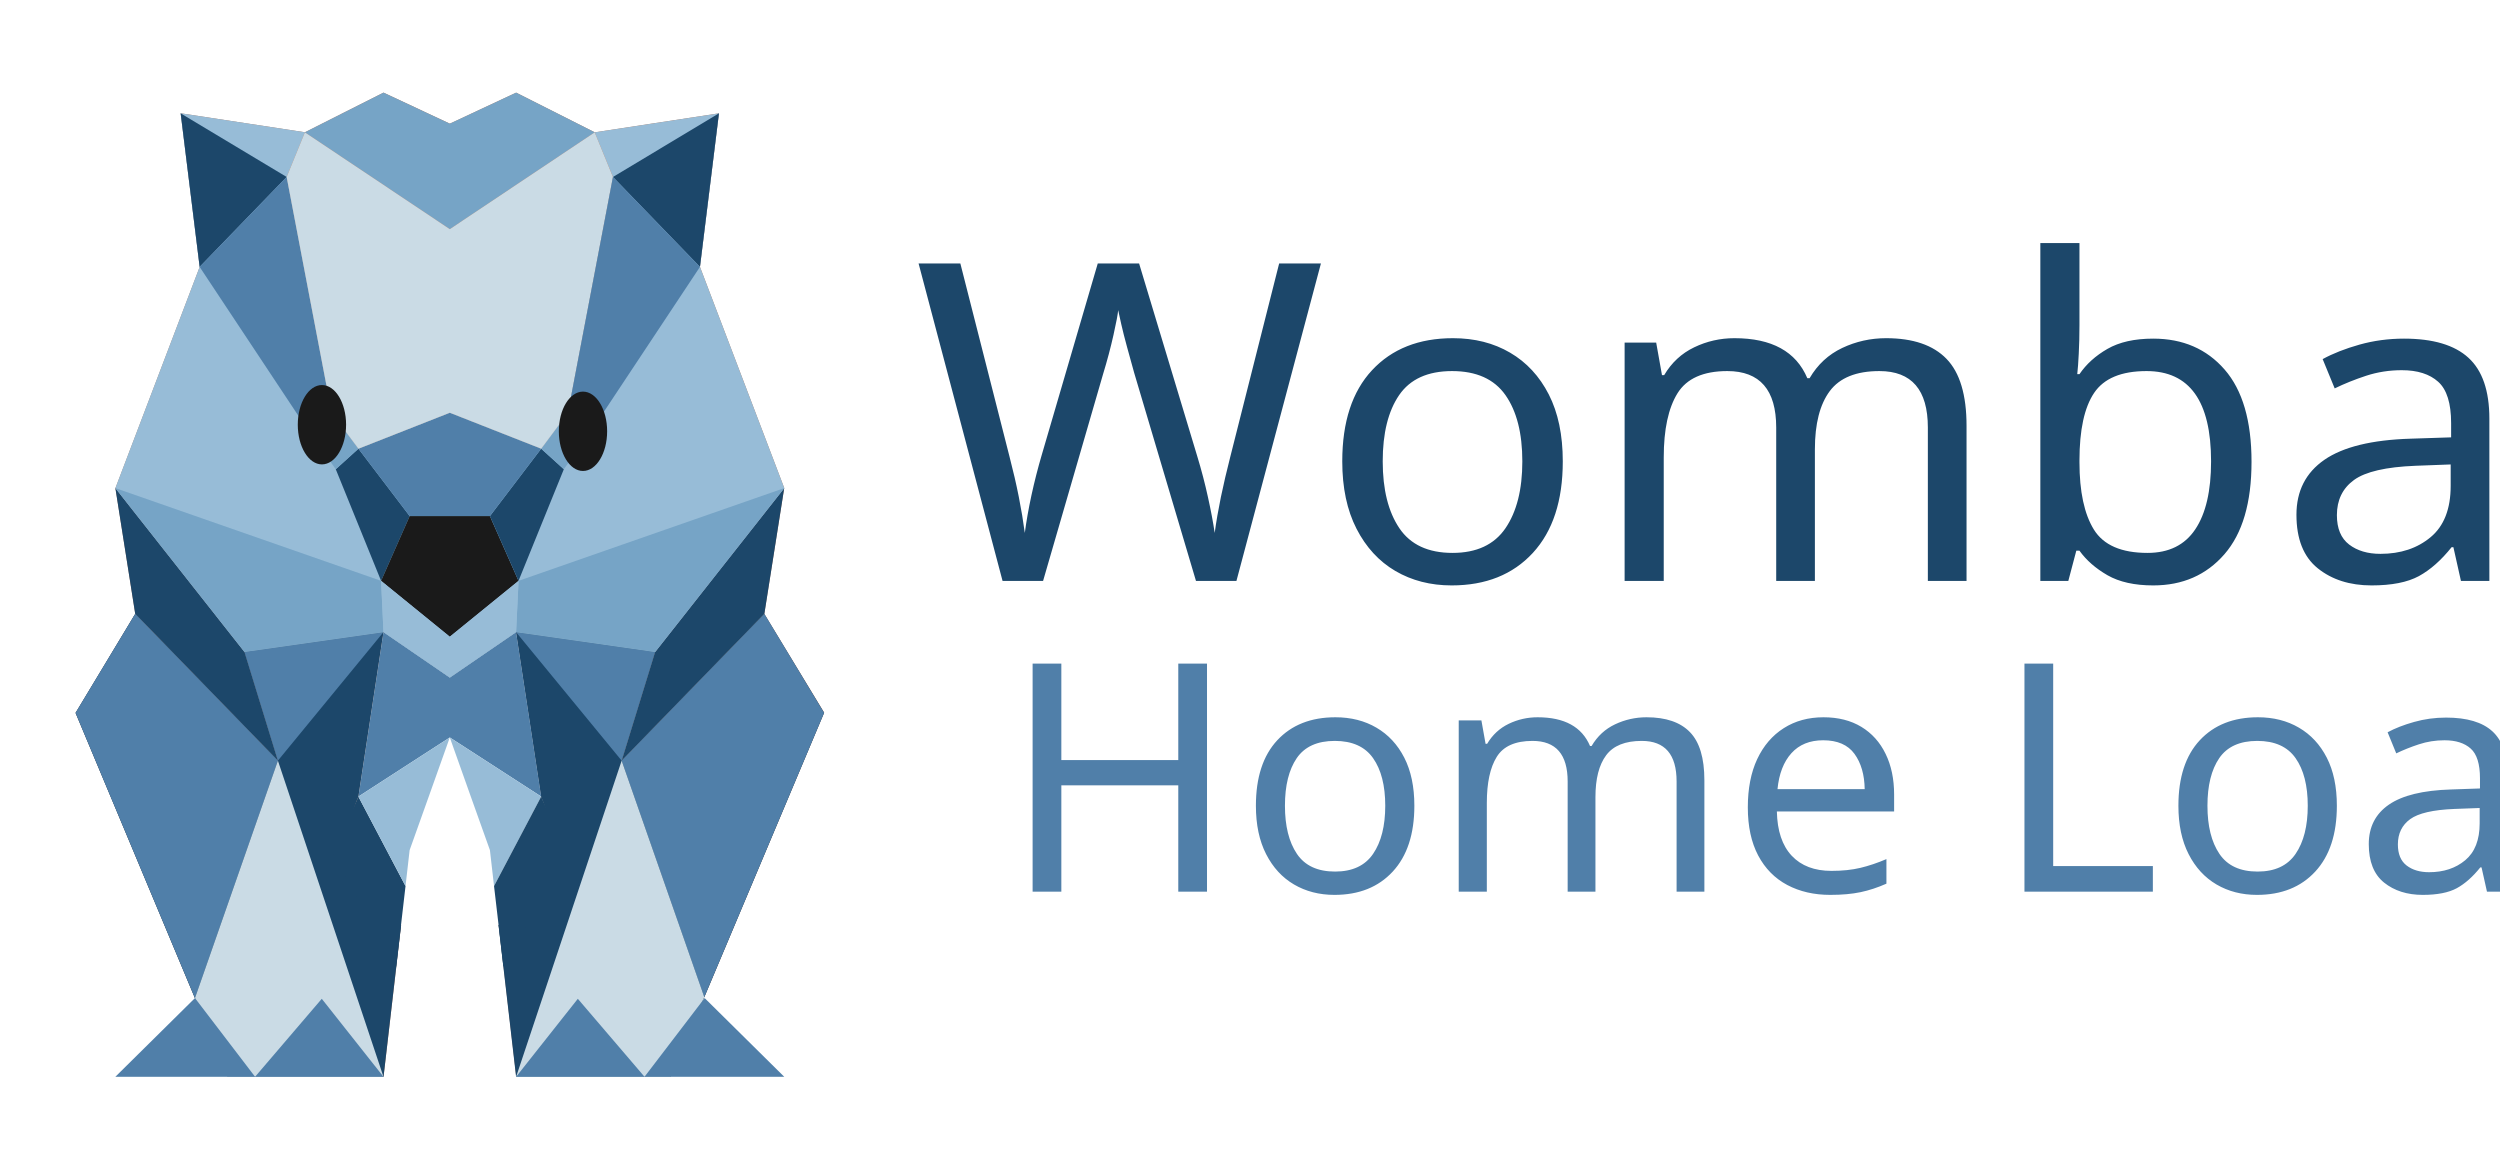
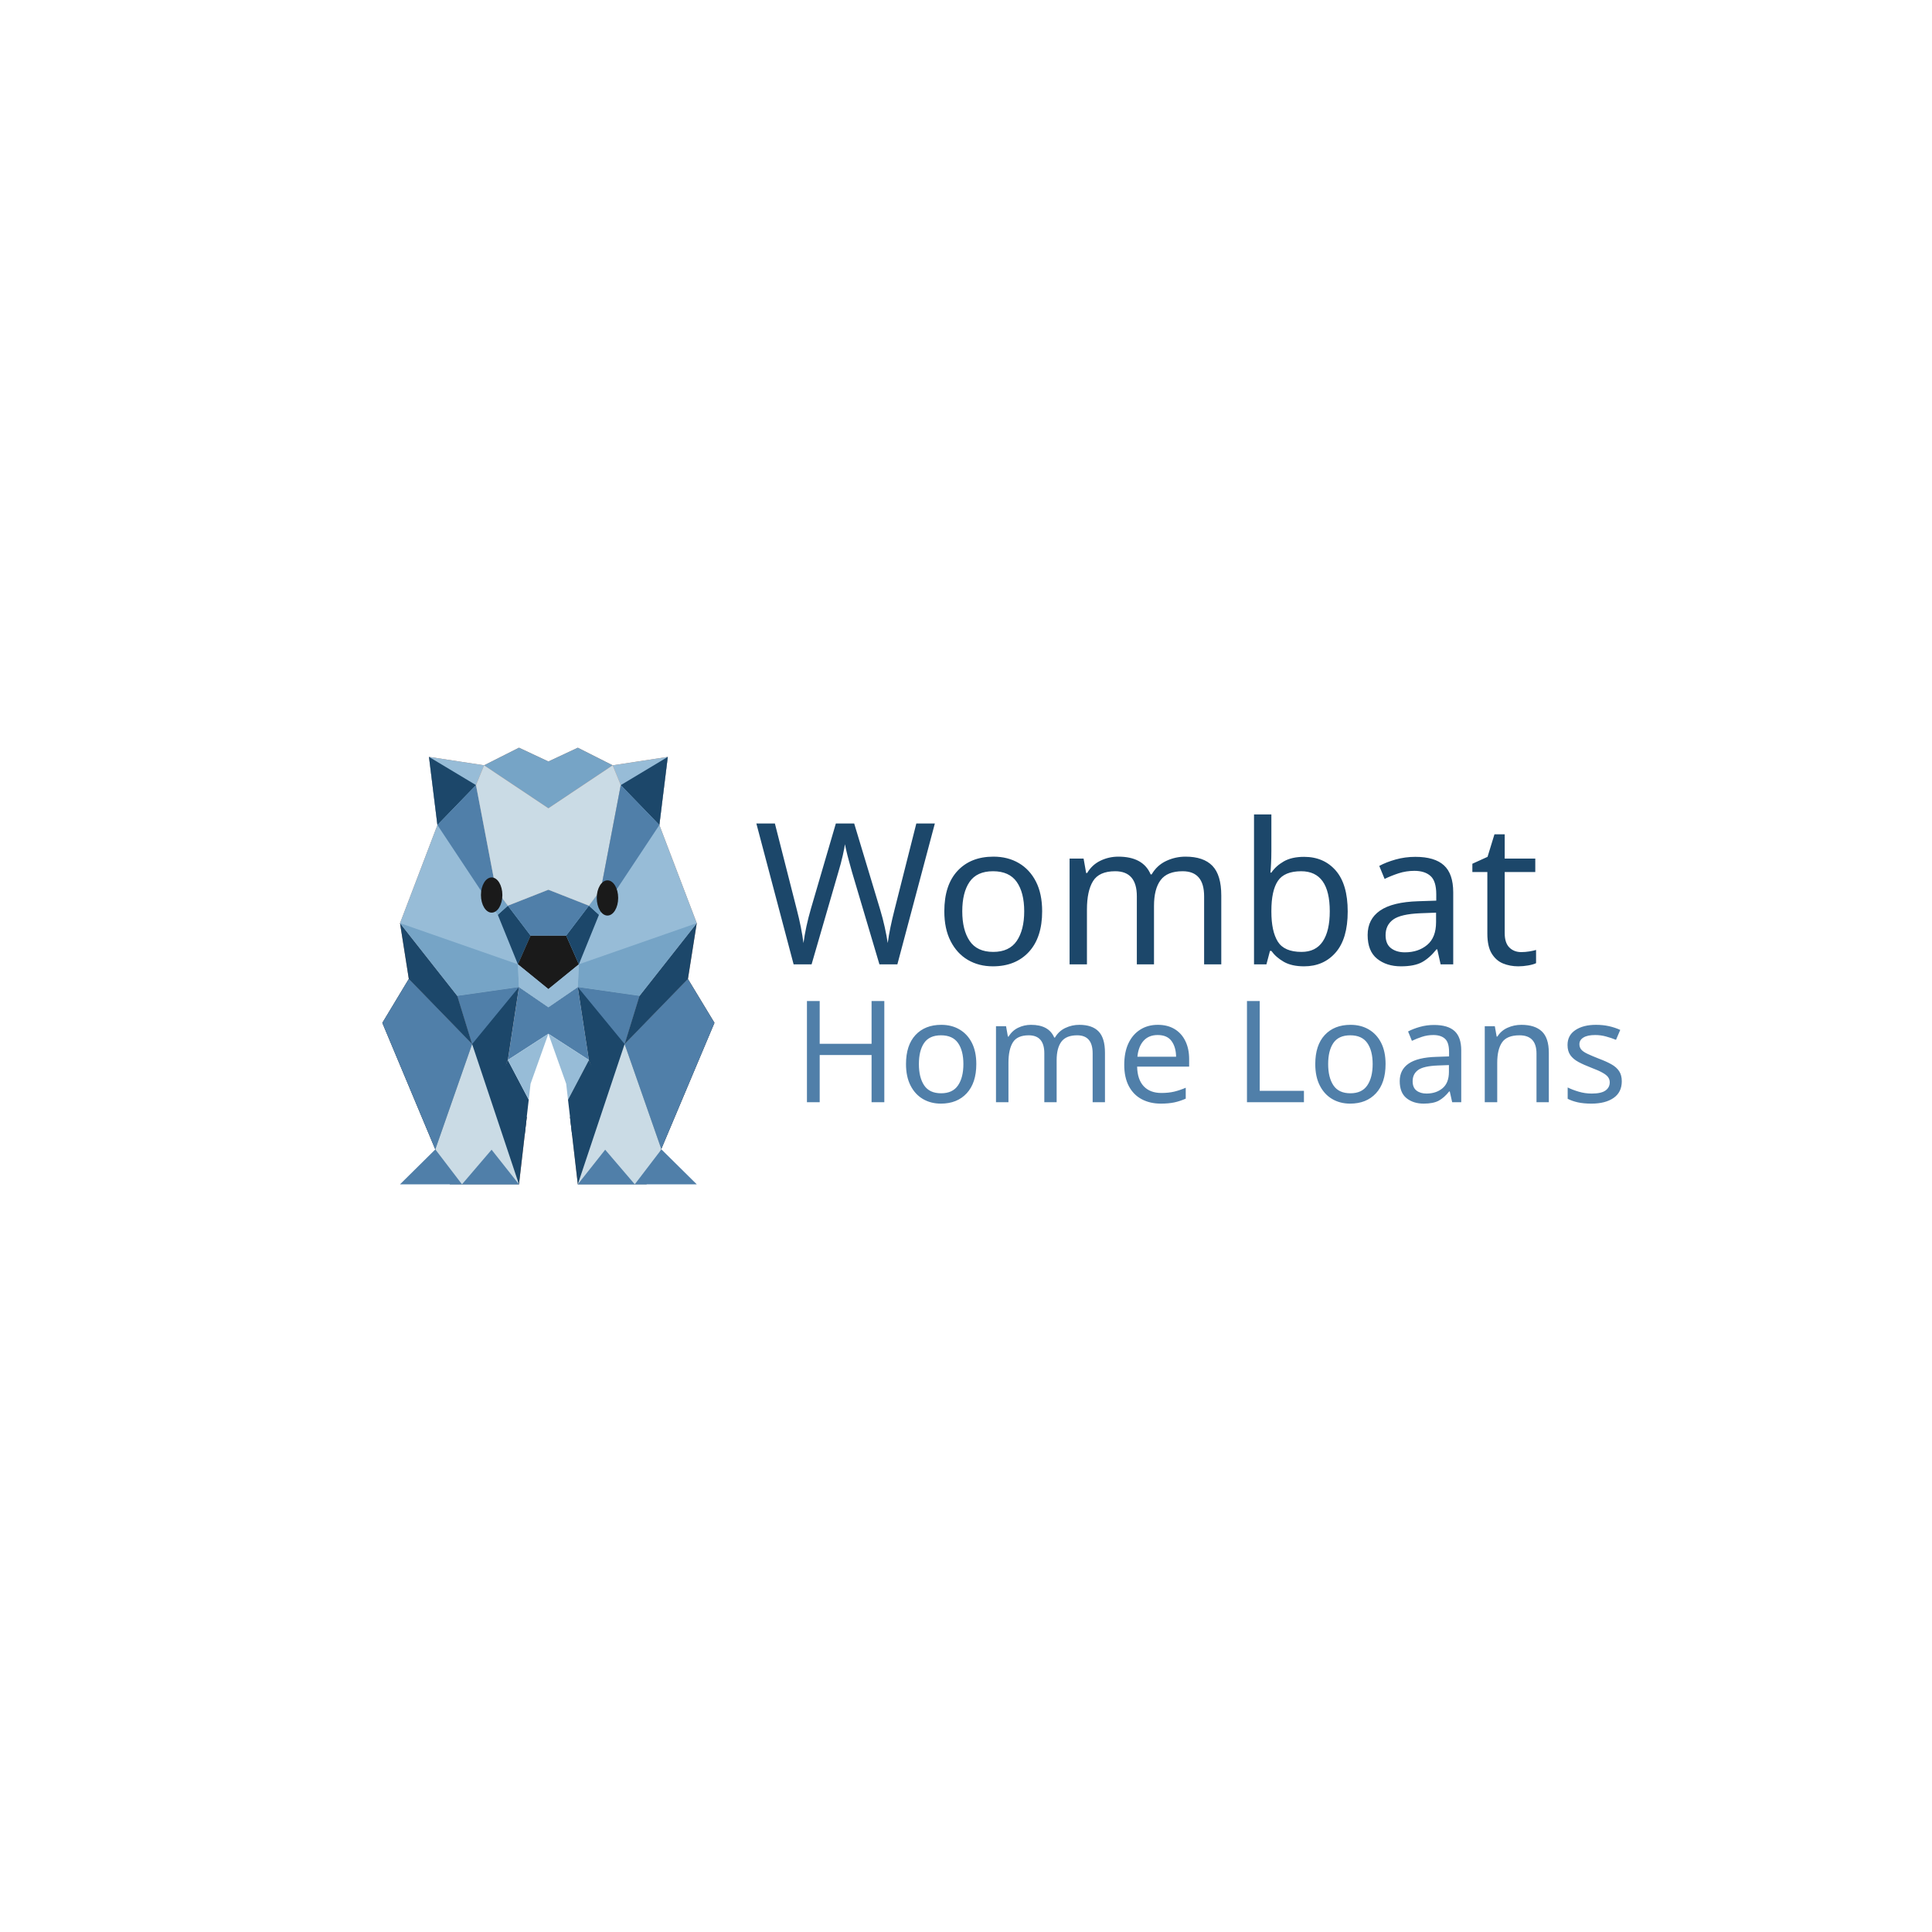
- <svg xmlns="http://www.w3.org/2000/svg" version="1.1" id="Layer_1" x="0px" y="0px" viewBox="195 395 620 290" style="enable-background:new 195 395 620 290;" xml:space="preserve">
+ <svg xmlns="http://www.w3.org/2000/svg" version="1.1" id="Layer_1" x="0px" y="0px" viewBox="0 0 1080 1080" style="enable-background:new 0 0 1080 1080;" xml:space="preserve">
  <style type="text/css">
	.st0{fill:#AF7D64;}
	.st1{fill:#1C476A;}
	.st2{fill:#507FA9;}
	.st3{fill:#CADBE5;}
	.st4{fill:#97BCD7;}
	.st5{fill:#76A4C6;}
	.st6{fill:#1A1A1A;}
	.st7{font-family:'Kollektif-Bold';}
	.st8{font-size:110.264px;}
	.st9{font-family:'Kollektif';}
	.st10{font-size:79.219px;}
</style>
  <g>
    <g>
      <g>
        <g>
          <g>
            <path class="st0" d="M384.55,547.23l4.93-31.15v-0.02l0.02-0.02l-20.91-54.86l4.71-38.08l-30.8,4.71l-19.49-9.84l-16.45,7.69       l-16.45-7.7l-19.49,9.84l-30.8-4.71v0.02l4.71,38.08l-20.9,54.86l4.91,31.19l-14.79,24.55l29.61,70.75l8.17,19.51h38.59       l3.16-27.28l1.2-10.34h-0.02v-0.02c-0.26-0.11-0.46-0.24-0.69-0.38c-0.24-0.16-0.46-0.29-0.7-0.45       c-0.24-0.14-0.45-0.29-0.67-0.45c-0.19-0.13-0.35-0.24-0.54-0.37c-0.05-0.06-0.11-0.11-0.18-0.14c-0.19-0.14-0.4-0.3-0.59-0.46       c-0.21-0.16-0.41-0.33-0.62-0.51c-0.21-0.18-0.4-0.35-0.61-0.54c-0.16-0.13-0.29-0.26-0.43-0.4c-0.08-0.06-0.16-0.14-0.24-0.22       c-0.16-0.16-0.3-0.3-0.46-0.46c-0.03-0.02-0.06-0.06-0.08-0.1c-0.19-0.18-0.35-0.35-0.49-0.53c-0.21-0.21-0.4-0.43-0.57-0.64       c-0.34-0.41-0.67-0.83-0.99-1.24c-0.16-0.24-0.32-0.46-0.48-0.69c-0.14-0.21-0.3-0.43-0.43-0.64v-0.02       c-0.16-0.24-0.29-0.46-0.43-0.69c-0.29-0.46-0.54-0.94-0.8-1.44c-0.11-0.21-0.22-0.45-0.34-0.65c-0.16-0.32-0.3-0.65-0.45-0.99       c-0.06-0.19-0.16-0.4-0.22-0.59c-0.1-0.22-0.18-0.45-0.26-0.67c-0.22-0.59-0.4-1.2-0.57-1.8c-0.06-0.22-0.13-0.46-0.18-0.69       c-0.06-0.26-0.13-0.51-0.18-0.77c-0.06-0.24-0.11-0.49-0.14-0.75c-0.03-0.16-0.06-0.32-0.08-0.49       c-0.05-0.22-0.08-0.45-0.11-0.69c-0.02-0.19-0.05-0.38-0.06-0.56c-0.05-0.35-0.08-0.7-0.08-1.07       c-0.03-0.24-0.03-0.49-0.05-0.73c-0.02-0.29-0.02-0.59-0.02-0.88c0-3.62,0.78-7.05,2.17-10.16v-0.02l6.22-40.79h0.02       l16.43,11.26l16.43-11.26h0.02v0.02l6.22,40.77v0.02c1.39,3.11,2.17,6.54,2.17,10.16c0,0.64-0.02,1.26-0.08,1.88       c0,0.16-0.02,0.35-0.03,0.53c-0.02,0.1-0.02,0.18-0.03,0.27c-0.02,0.18-0.03,0.37-0.06,0.56c-0.02,0.11-0.03,0.24-0.05,0.33       c-0.03,0.13-0.03,0.24-0.06,0.35c-0.02,0.18-0.05,0.33-0.08,0.49c-0.18,1.07-0.43,2.11-0.75,3.11       c-0.11,0.3-0.21,0.59-0.32,0.89c-0.64,1.79-1.48,3.46-2.49,5.04c-0.14,0.22-0.29,0.45-0.45,0.65       c-0.16,0.22-0.32,0.46-0.48,0.67c-0.16,0.21-0.32,0.43-0.49,0.64c-1,1.28-2.14,2.44-3.38,3.49c-0.18,0.18-0.38,0.34-0.57,0.49       l-0.03,0.02c-0.22,0.18-0.43,0.34-0.65,0.49c-0.22,0.19-0.48,0.37-0.72,0.53c-0.37,0.26-0.75,0.53-1.13,0.75       c-0.29,0.18-0.57,0.33-0.88,0.49l1.2,10.32l3.16,27.29h38.33l7.98-18.92v-0.02l0.35-0.83l0.02-0.02l29.69-70.48L384.55,547.23z       " />
            <g>
              <polygon class="st1" points="263.92,583.64 228.53,547.23 223.61,516.05 255.63,556.68       " />
              <path class="st1" d="M306.55,541.22v12.65l-16.43-2.11h-0.02l-6.22,40.79v0.02c-1.39,3.11-2.17,6.54-2.17,10.16        c0,0.29,0,0.59,0.02,0.88c0.02,0.24,0.02,0.49,0.05,0.73c0,0.37,0.03,0.72,0.08,1.07c0.02,0.18,0.05,0.37,0.06,0.56        c0.03,0.24,0.06,0.46,0.11,0.69c0.02,0.18,0.05,0.33,0.08,0.49c0.03,0.26,0.08,0.51,0.14,0.75c0.05,0.26,0.11,0.51,0.18,0.77        c0.05,0.22,0.11,0.46,0.18,0.69c0.18,0.61,0.35,1.21,0.57,1.8c0.08,0.22,0.16,0.45,0.26,0.67c0.06,0.19,0.16,0.4,0.22,0.59        c0.14,0.33,0.29,0.67,0.45,0.99c0.11,0.21,0.22,0.45,0.34,0.65c0.26,0.49,0.51,0.97,0.8,1.44c0.14,0.22,0.27,0.45,0.43,0.69        v0.02c0.13,0.21,0.29,0.43,0.43,0.64c0.16,0.22,0.32,0.45,0.48,0.69c0.32,0.41,0.65,0.83,0.99,1.24        c0.18,0.21,0.37,0.43,0.57,0.64c0.16,0.18,0.32,0.35,0.49,0.53c0.02,0.03,0.05,0.08,0.08,0.1c0.16,0.16,0.3,0.3,0.46,0.46        c0.08,0.08,0.16,0.16,0.24,0.22c0.14,0.14,0.27,0.27,0.43,0.4c0.21,0.19,0.4,0.37,0.61,0.54c0.21,0.18,0.41,0.35,0.62,0.51        c0.19,0.16,0.4,0.32,0.59,0.46c0.06,0.03,0.13,0.08,0.18,0.14c0.19,0.13,0.35,0.24,0.54,0.37c0.22,0.16,0.43,0.3,0.67,0.45        c0.24,0.16,0.46,0.29,0.7,0.45c0.22,0.13,0.43,0.26,0.69,0.38v0.02h0.02l-1.2,10.34l-3.16,27.28h-38.59l-8.17-19.51        l-29.61-70.75l14.79-24.55l35.4,36.4l-8.3-26.96l-32.02-40.63l31.28,23l34.66,1.45h0.02l1.8,0.08h0.02L306.55,541.22z" />
              <polygon class="st2" points="263.92,583.64 243.35,642.52 213.74,571.78 228.53,547.24       " />
              <polygon class="st2" points="290.1,551.76 263.92,583.64 255.63,556.68       " />
              <polygon class="st3" points="290.1,662.04 251.51,662.04 243.35,642.52 263.92,583.64       " />
              <polygon class="st1" points="349.17,583.64 384.56,547.23 389.48,516.05 357.47,556.68       " />
              <path class="st1" d="M399.36,571.78l-29.69,70.48l-0.02,0.02l-0.35,0.83v0.02l-7.98,18.92h-38.33l-3.16-27.29l-1.2-10.32        c0.3-0.16,0.59-0.32,0.88-0.49c0.38-0.22,0.77-0.49,1.13-0.75c0.24-0.16,0.49-0.34,0.72-0.53c0.22-0.16,0.43-0.32,0.65-0.49        l0.03-0.02c0.19-0.16,0.4-0.32,0.57-0.49c1.24-1.05,2.38-2.22,3.38-3.49c0.18-0.21,0.34-0.43,0.49-0.64        c0.16-0.21,0.32-0.45,0.48-0.67c0.16-0.21,0.3-0.43,0.45-0.65c1.01-1.58,1.85-3.25,2.49-5.04c0.11-0.3,0.21-0.59,0.32-0.89        c0.32-1.01,0.57-2.04,0.75-3.11c0.03-0.16,0.06-0.32,0.08-0.49c0.03-0.11,0.03-0.22,0.06-0.35c0.02-0.1,0.03-0.22,0.05-0.33        c0.03-0.19,0.05-0.38,0.06-0.56c0.02-0.1,0.02-0.18,0.03-0.27c0.02-0.18,0.03-0.37,0.03-0.53c0.06-0.62,0.08-1.24,0.08-1.88        c0-3.62-0.78-7.05-2.17-10.16v-0.02l-6.22-40.77v-0.02h-0.02l-16.43,2.11v-12.65l15.17-0.64l1.79-0.08h0.03l34.66-1.45        l31.27-22.99h0.02v0.02l-0.02,0.02l-11.68,14.82l-4.31,5.46l-0.48,0.61l-15.54,19.7v0.02l-8.3,26.94l35.38-36.4L399.36,571.78        z" />
              <polygon class="st2" points="399.36,571.78 369.66,642.27 369.65,642.28 349.17,583.64 384.56,547.24       " />
              <polygon class="st2" points="357.47,556.68 357.47,556.69 349.17,583.64 322.99,551.78 322.99,551.76       " />
              <polygon class="st3" points="369.66,642.27 369.65,642.28 361.32,662.04 323,662.04 349.17,583.64       " />
              <polygon class="st2" points="329.22,592.55 306.55,577.89 283.88,592.55 290.1,551.76 290.12,551.76 306.55,563.03         322.98,551.76 322.99,551.76 322.99,551.78       " />
              <polygon class="st2" points="322.98,551.76 306.55,563.03 290.12,551.76 306.55,553.87       " />
              <polygon class="st4" points="306.55,497.35 306.55,563.01 290.12,551.76 290.1,551.76 255.63,556.68 223.61,516.05         244.51,461.19 239.8,423.11 239.8,423.09 270.61,427.8 290.1,417.97 270.61,427.82 266.09,438.89 275.97,490.68         277.24,497.35 280.74,502.04 283.88,506.28       " />
              <polygon class="st1" points="289.51,539.05 278.27,511.37 283.89,506.28 296.6,522.99       " />
              <polygon class="st5" points="278.27,511.37 271.55,501.96 273.06,497.87 277.25,497.36 283.89,506.28       " />
              <polygon class="st5" points="290.1,551.76 255.63,556.68 223.61,516.05 289.51,539.05 289.58,540.5       " />
              <polygon class="st1" points="239.8,423.11 266.09,438.89 244.51,461.19       " />
              <polygon class="st2" points="266.09,438.89 244.51,461.19 271.55,501.96 273.06,497.87 277.25,497.36       " />
              <polygon class="st5" points="342.49,427.82 306.55,451.83 270.61,427.82 290.1,417.98 306.55,425.67 323,417.98       " />
              <polygon class="st4" points="389.5,516.05 389.48,516.06 389.48,516.08 389.47,516.09 377.79,530.91 373.48,536.37         373,536.98 357.48,556.69 357.47,556.69 322.99,551.76 322.98,551.76 306.55,563.01 306.55,497.35 329.22,506.28         333.7,500.24 333.7,500.22 335.85,497.35 336.6,493.44 336.6,493.43 347.02,438.89 342.49,427.82 373.29,423.11         368.59,461.19       " />
              <polygon class="st6" points="316.49,522.99 306.55,522.99 296.6,522.99 289.51,539.05 306.55,552.91 323.59,539.05       " />
              <polygon class="st1" points="323.59,539.05 334.83,511.37 329.21,506.28 316.5,522.99       " />
              <polygon class="st2" points="306.55,497.36 283.89,506.28 296.6,522.99 306.55,522.99 316.49,522.99 329.21,506.28       " />
              <polygon class="st5" points="334.83,511.37 341.55,501.96 340.04,497.87 335.85,497.36 329.21,506.28       " />
              <polygon class="st5" points="389.49,516.05 323.59,539.05 323,551.76 357.48,556.68       " />
              <polygon class="st4" points="323.6,539.05 323.54,540.5 322.99,551.76 322.98,551.76 306.55,563.03 290.12,551.76         290.1,551.76 289.57,540.5 289.51,539.05 291.38,540.58 291.39,540.58 306.55,552.91 321.72,540.58       " />
              <polygon class="st1" points="373.3,423.11 347.01,438.89 368.59,461.19       " />
              <polygon class="st3" points="347.01,438.89 335.88,497.23 335.86,497.36 329.22,506.28 306.55,497.36 283.89,506.28         277.25,497.36 266.09,438.89 270.61,427.82 306.55,451.83 342.49,427.82       " />
              <polygon class="st2" points="347.01,438.89 368.59,461.19 341.55,501.96 340.04,497.87 335.85,497.36       " />
            </g>
          </g>
        </g>
        <polygon class="st4" points="329.22,592.55 329.22,592.57 317.52,614.74 316.5,605.83 311.76,592.55 306.55,577.89    " />
        <polygon class="st1" points="335.48,606.81 319.84,634.75 318.65,624.43 317.52,614.74 329.21,592.56    " />
        <polygon class="st1" points="295.57,614.74 294.45,624.42 293.25,634.76 277.61,606.81 283.89,592.56    " />
        <polygon class="st4" points="306.55,577.89 301.33,592.55 296.59,605.83 295.57,614.74 283.88,592.57 283.88,592.55    " />
        <ellipse class="st6" cx="274.84" cy="500.33" rx="5.99" ry="9.84" />
        <ellipse class="st6" cx="339.58" cy="501.96" rx="5.99" ry="9.84" />
      </g>
      <polygon class="st2" points="258.26,662.04 274.8,642.7 290.1,662.04   " />
      <polygon class="st2" points="243.35,642.52 223.61,662.04 258.26,662.04   " />
      <polygon class="st2" points="354.84,662.04 338.3,642.7 323,662.04   " />
      <polygon class="st2" points="369.75,642.52 389.49,662.04 354.84,662.04   " />
    </g>
    <g>
      <g>
        <text transform="matrix(1 0 0 1 421.4795 539.0736)" class="st1 st7 st8">Wombat</text>
      </g>
      <g>
        <text transform="matrix(1 0 0 1 443.4009 616.1342)" class="st2 st9 st10">Home Loans</text>
      </g>
    </g>
  </g>
</svg>
